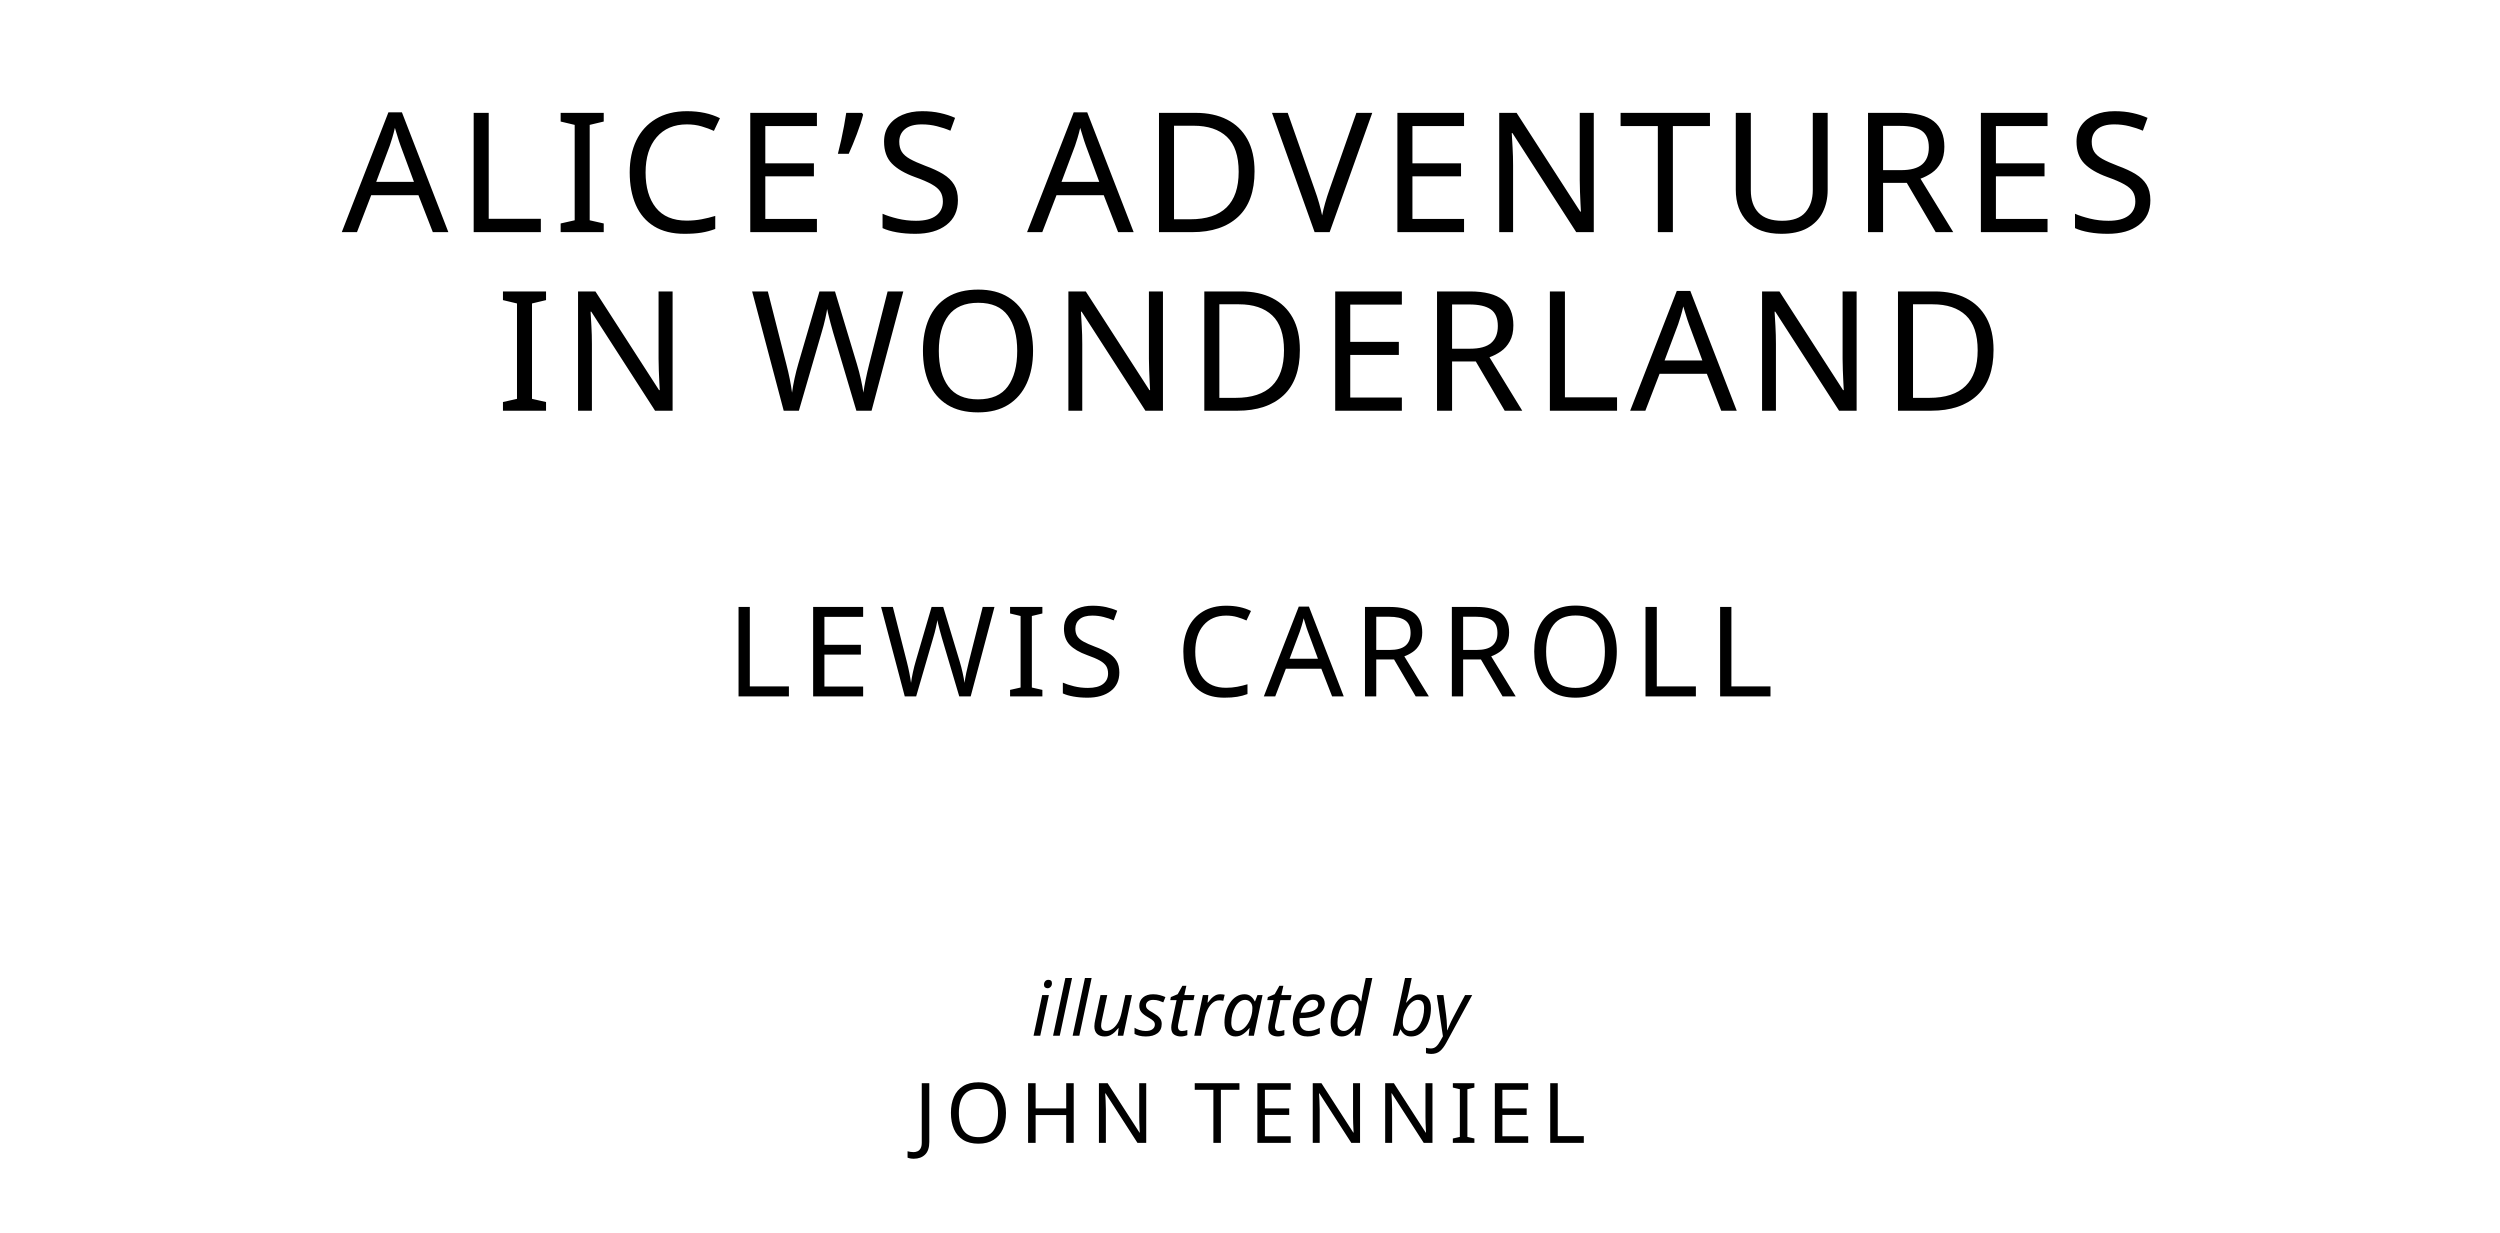
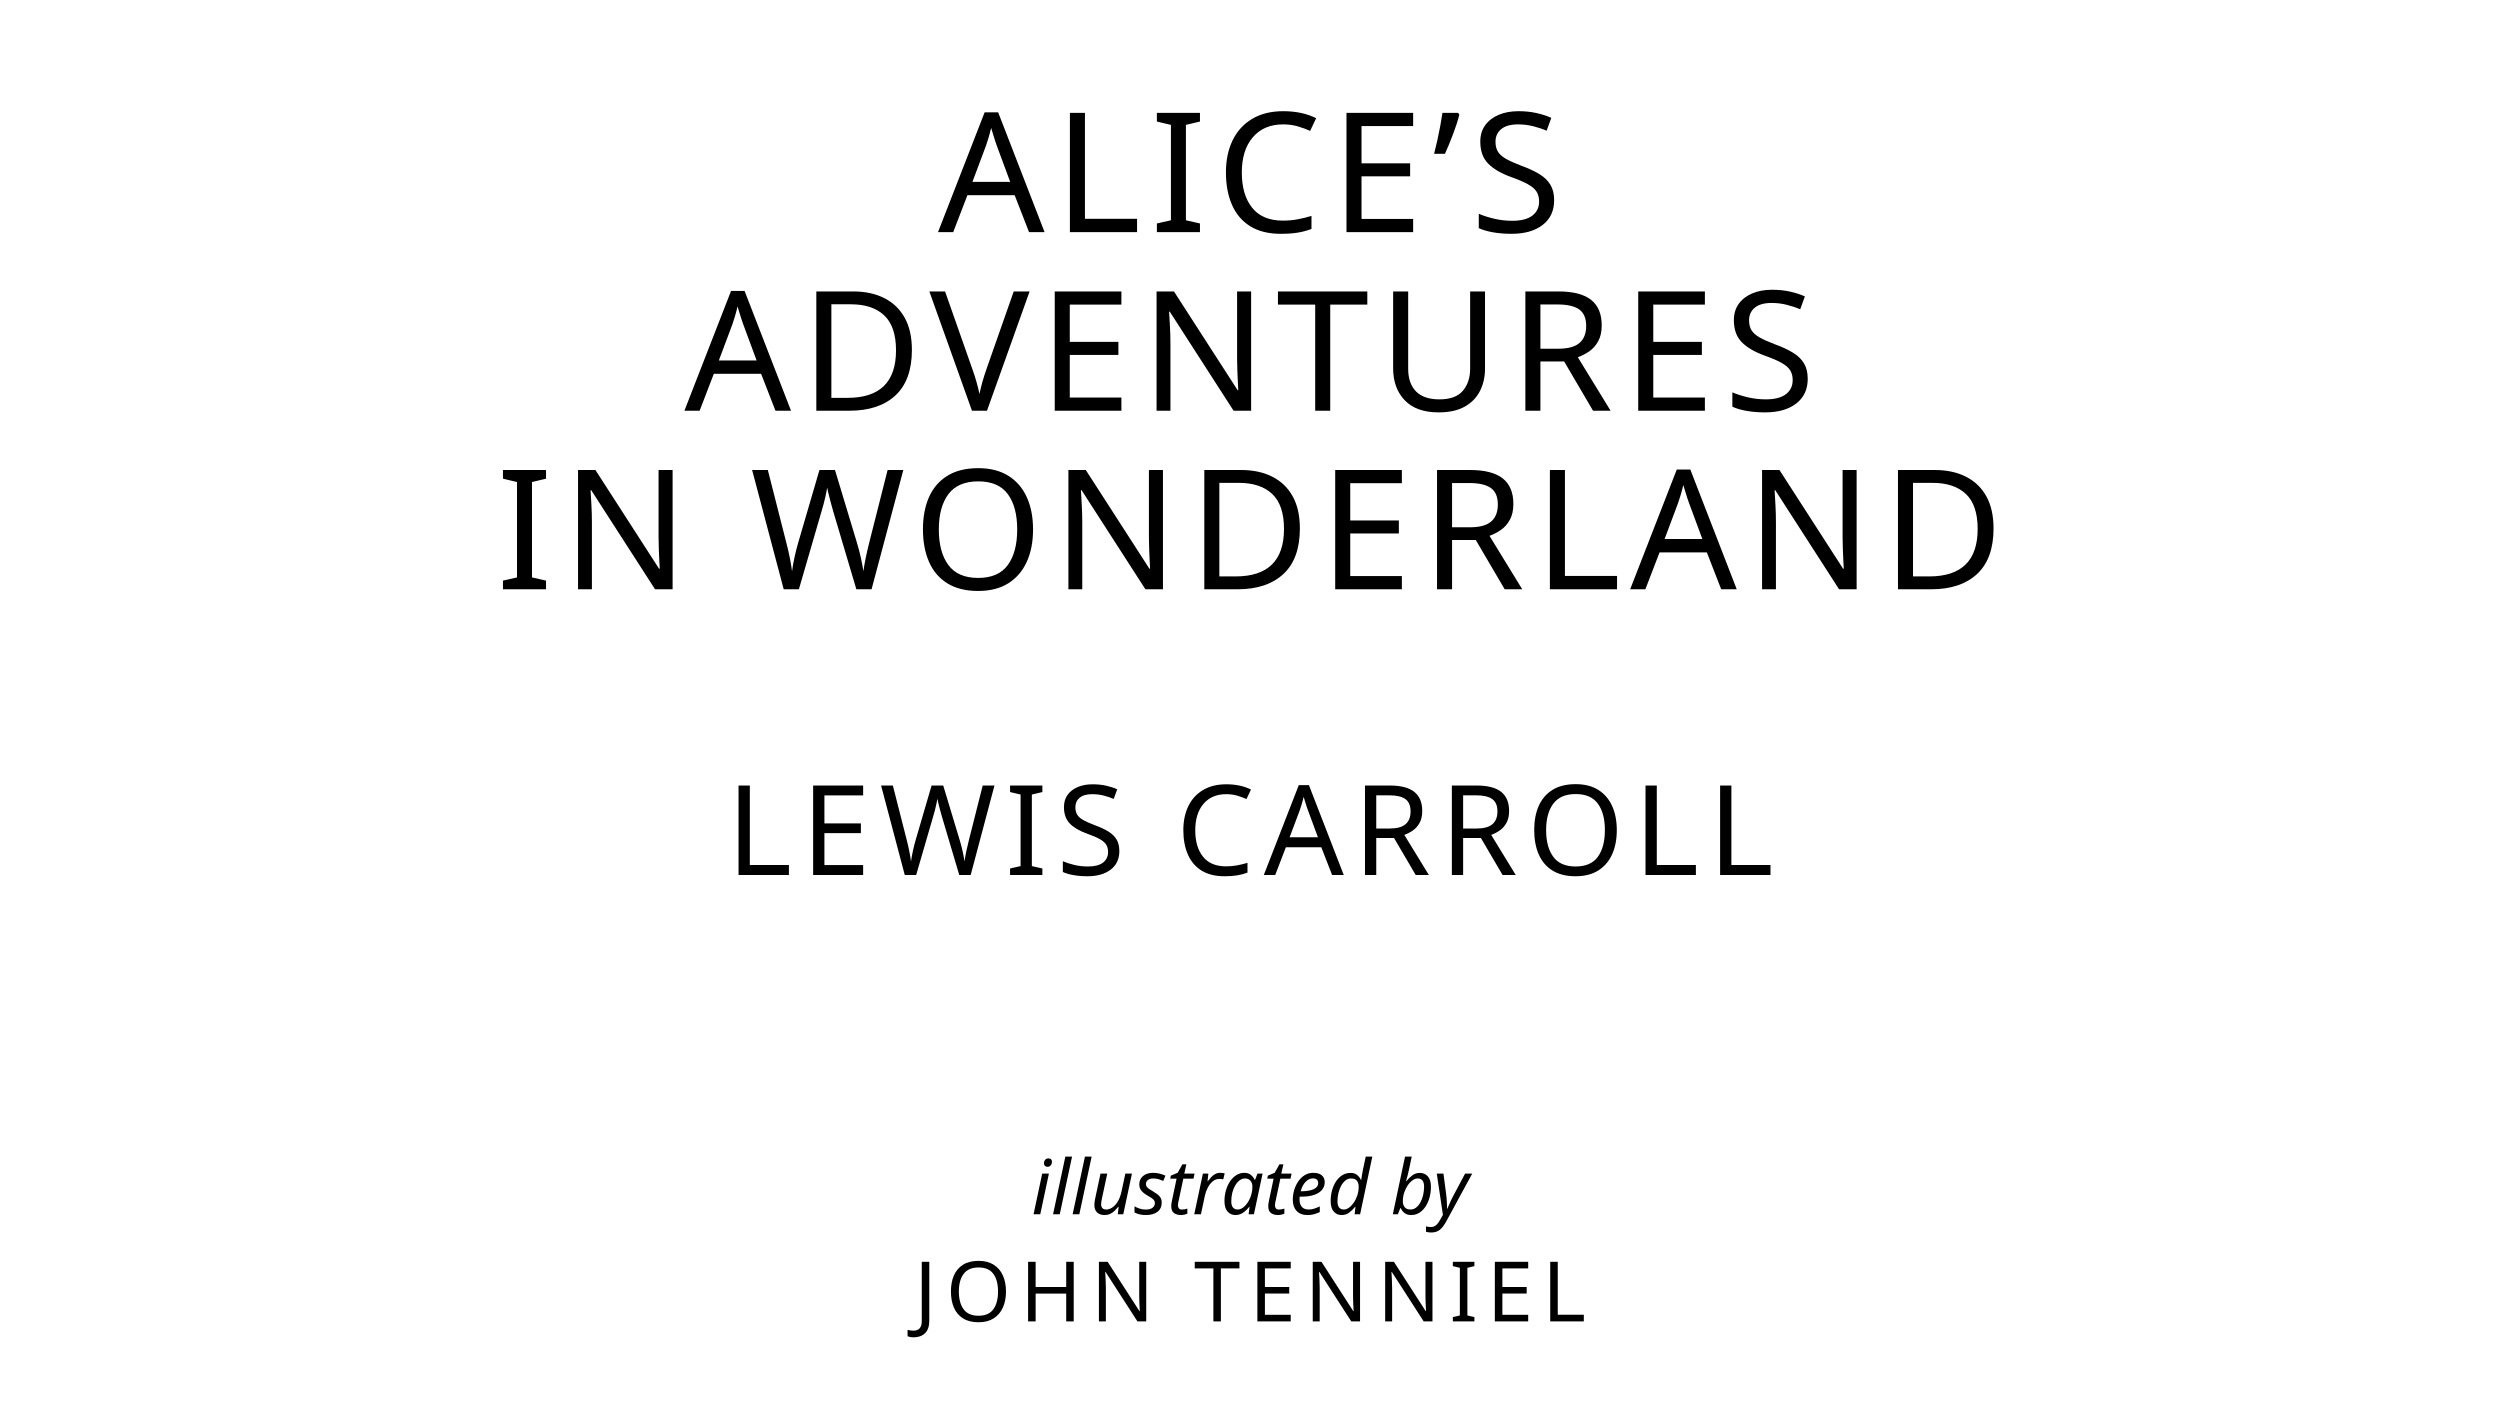
- <svg xmlns="http://www.w3.org/2000/svg" version="1.1" viewBox="0 0 1400 690">
+ <svg xmlns="http://www.w3.org/2000/svg" version="1.1" viewBox="0 0 1400 790">
  <style type="text/css">
		text{
			font-family: "League Spartan";
			letter-spacing: 5px;
			text-anchor: middle;
		}

		.title{
			font-size: 93.567px;
		}

		.author{
			font-size: 70.175px;
		}

		.contributor-descriptor{
			font-family: "OFL Sorts Mill Goudy";
			font-size: 42.508px;
			font-style: italic;
			letter-spacing: 0;
		}

		.contributor{
			font-size: 46.784px;
		}
	</style>
-   <text class="title" x="700" y="130">ALICE’S ADVENTURES</text>
-   <text class="title" x="700" y="230">IN WONDERLAND</text>
-   <text class="author" x="700" y="390">LEWIS CARROLL</text>
-   <text class="contributor-descriptor" x="700" y="580">illustrated by</text>
-   <text class="contributor" x="700" y="640">JOHN TENNIEL</text>
+   <text class="title" x="700" y="130">ALICE’S</text>
+   <text class="title" x="700" y="230">ADVENTURES</text>
+   <text class="title" x="700" y="330">IN WONDERLAND</text>
+   <text class="author" x="700" y="490">LEWIS CARROLL</text>
+   <text class="contributor-descriptor" x="700" y="680">illustrated by</text>
+   <text class="contributor" x="700" y="740">JOHN TENNIEL</text>
</svg>
